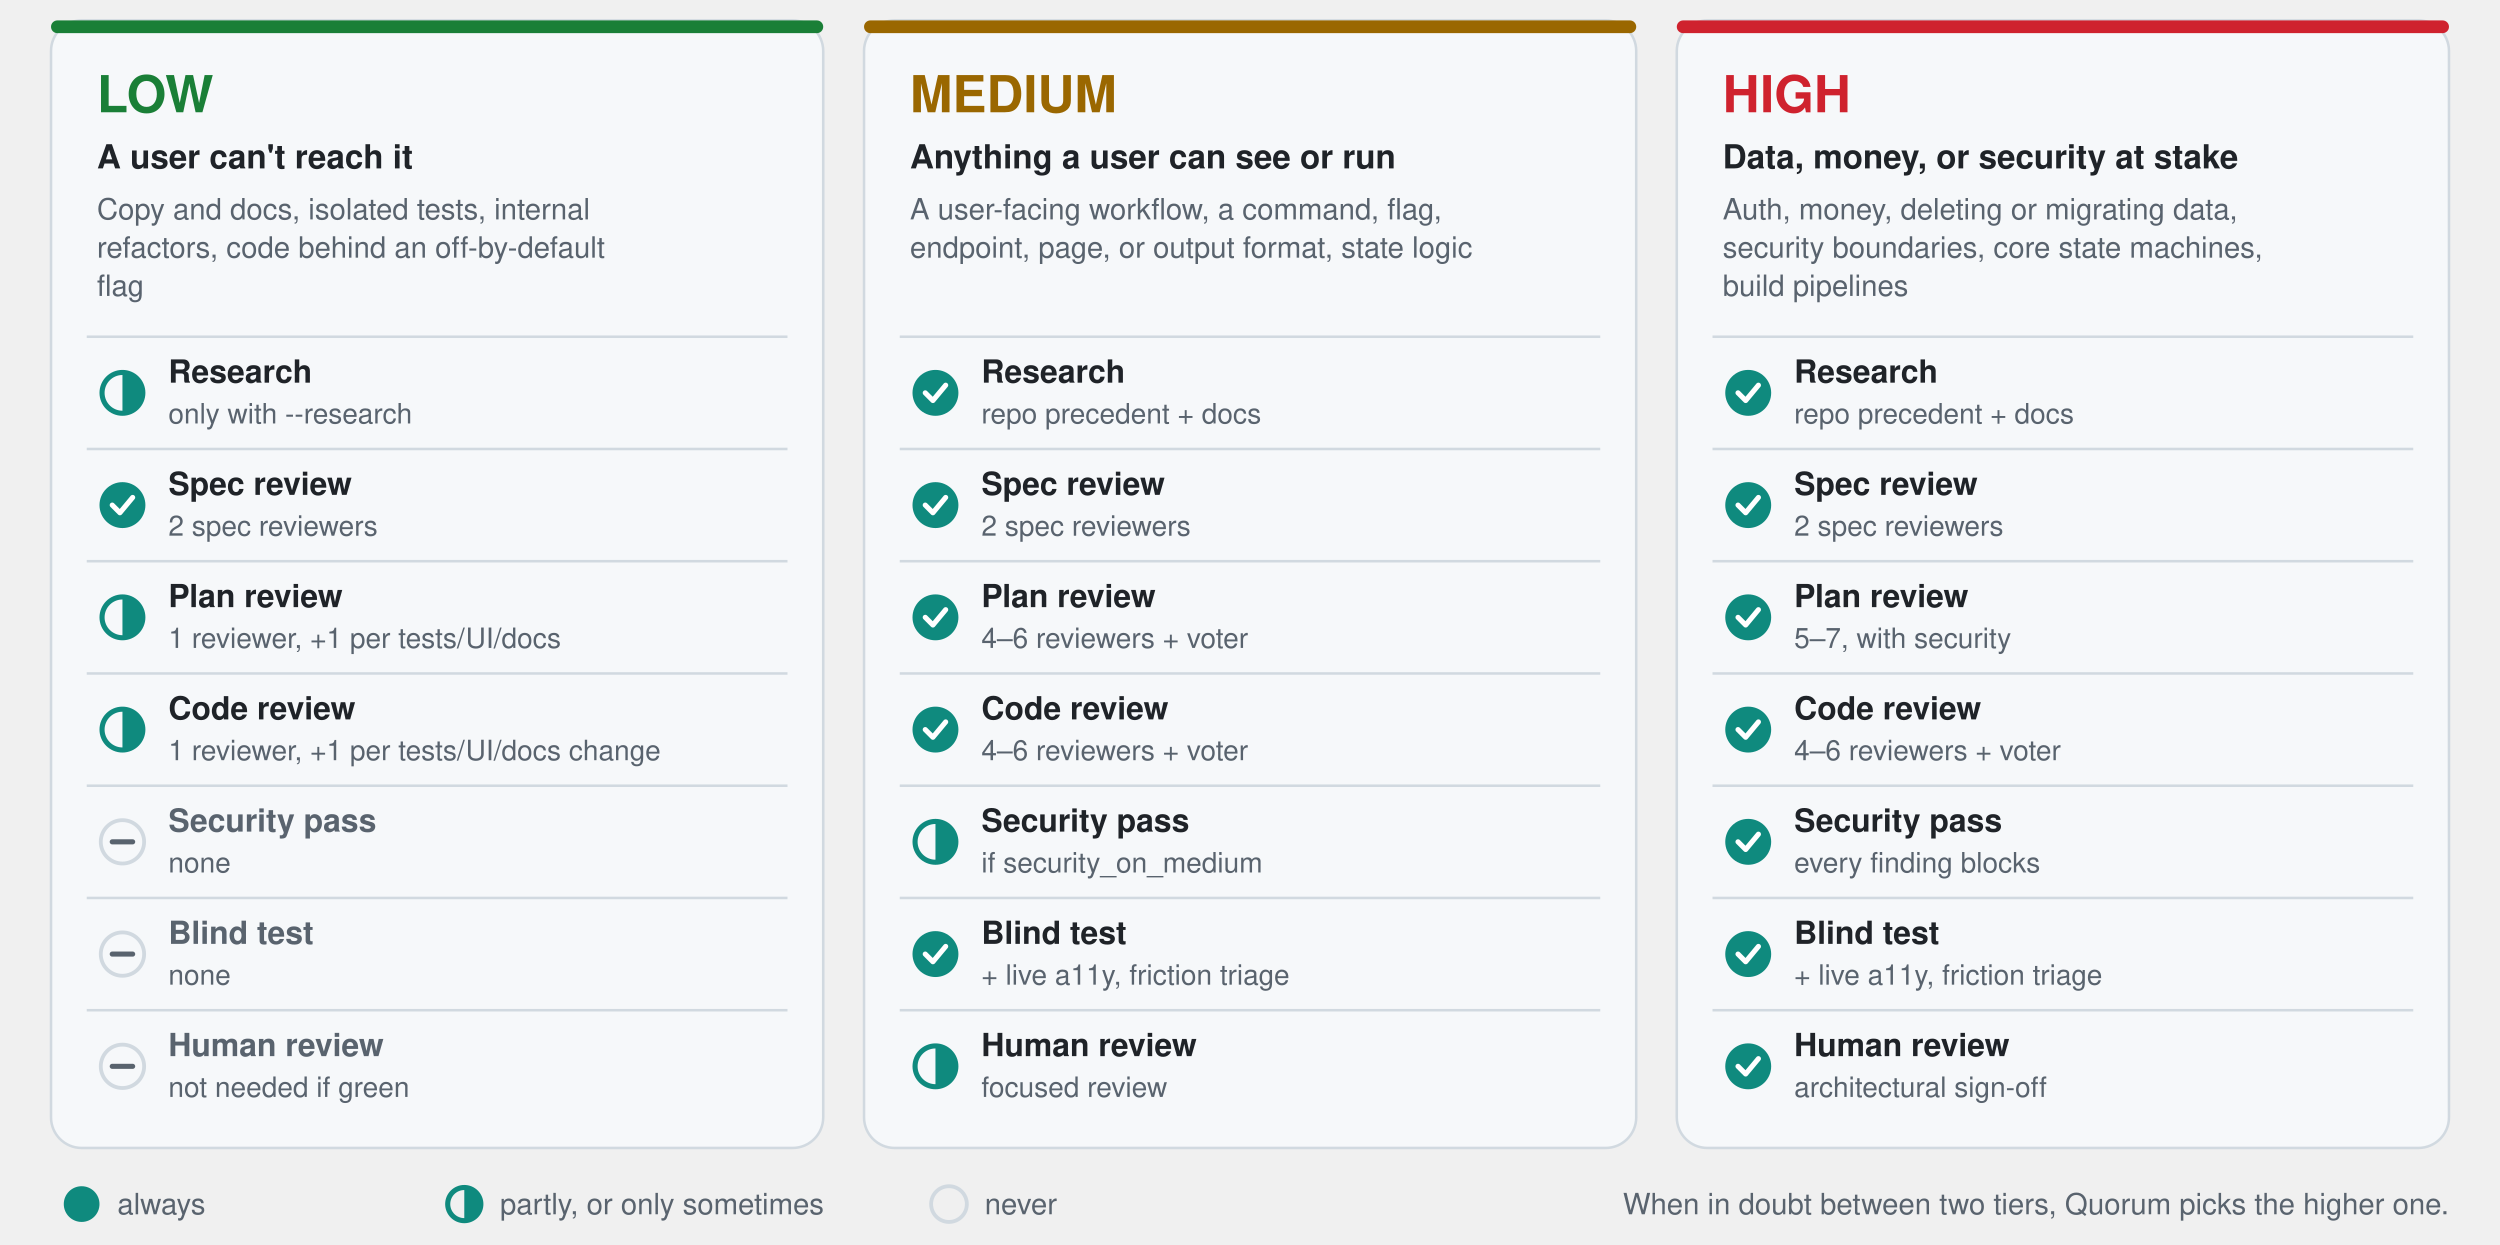
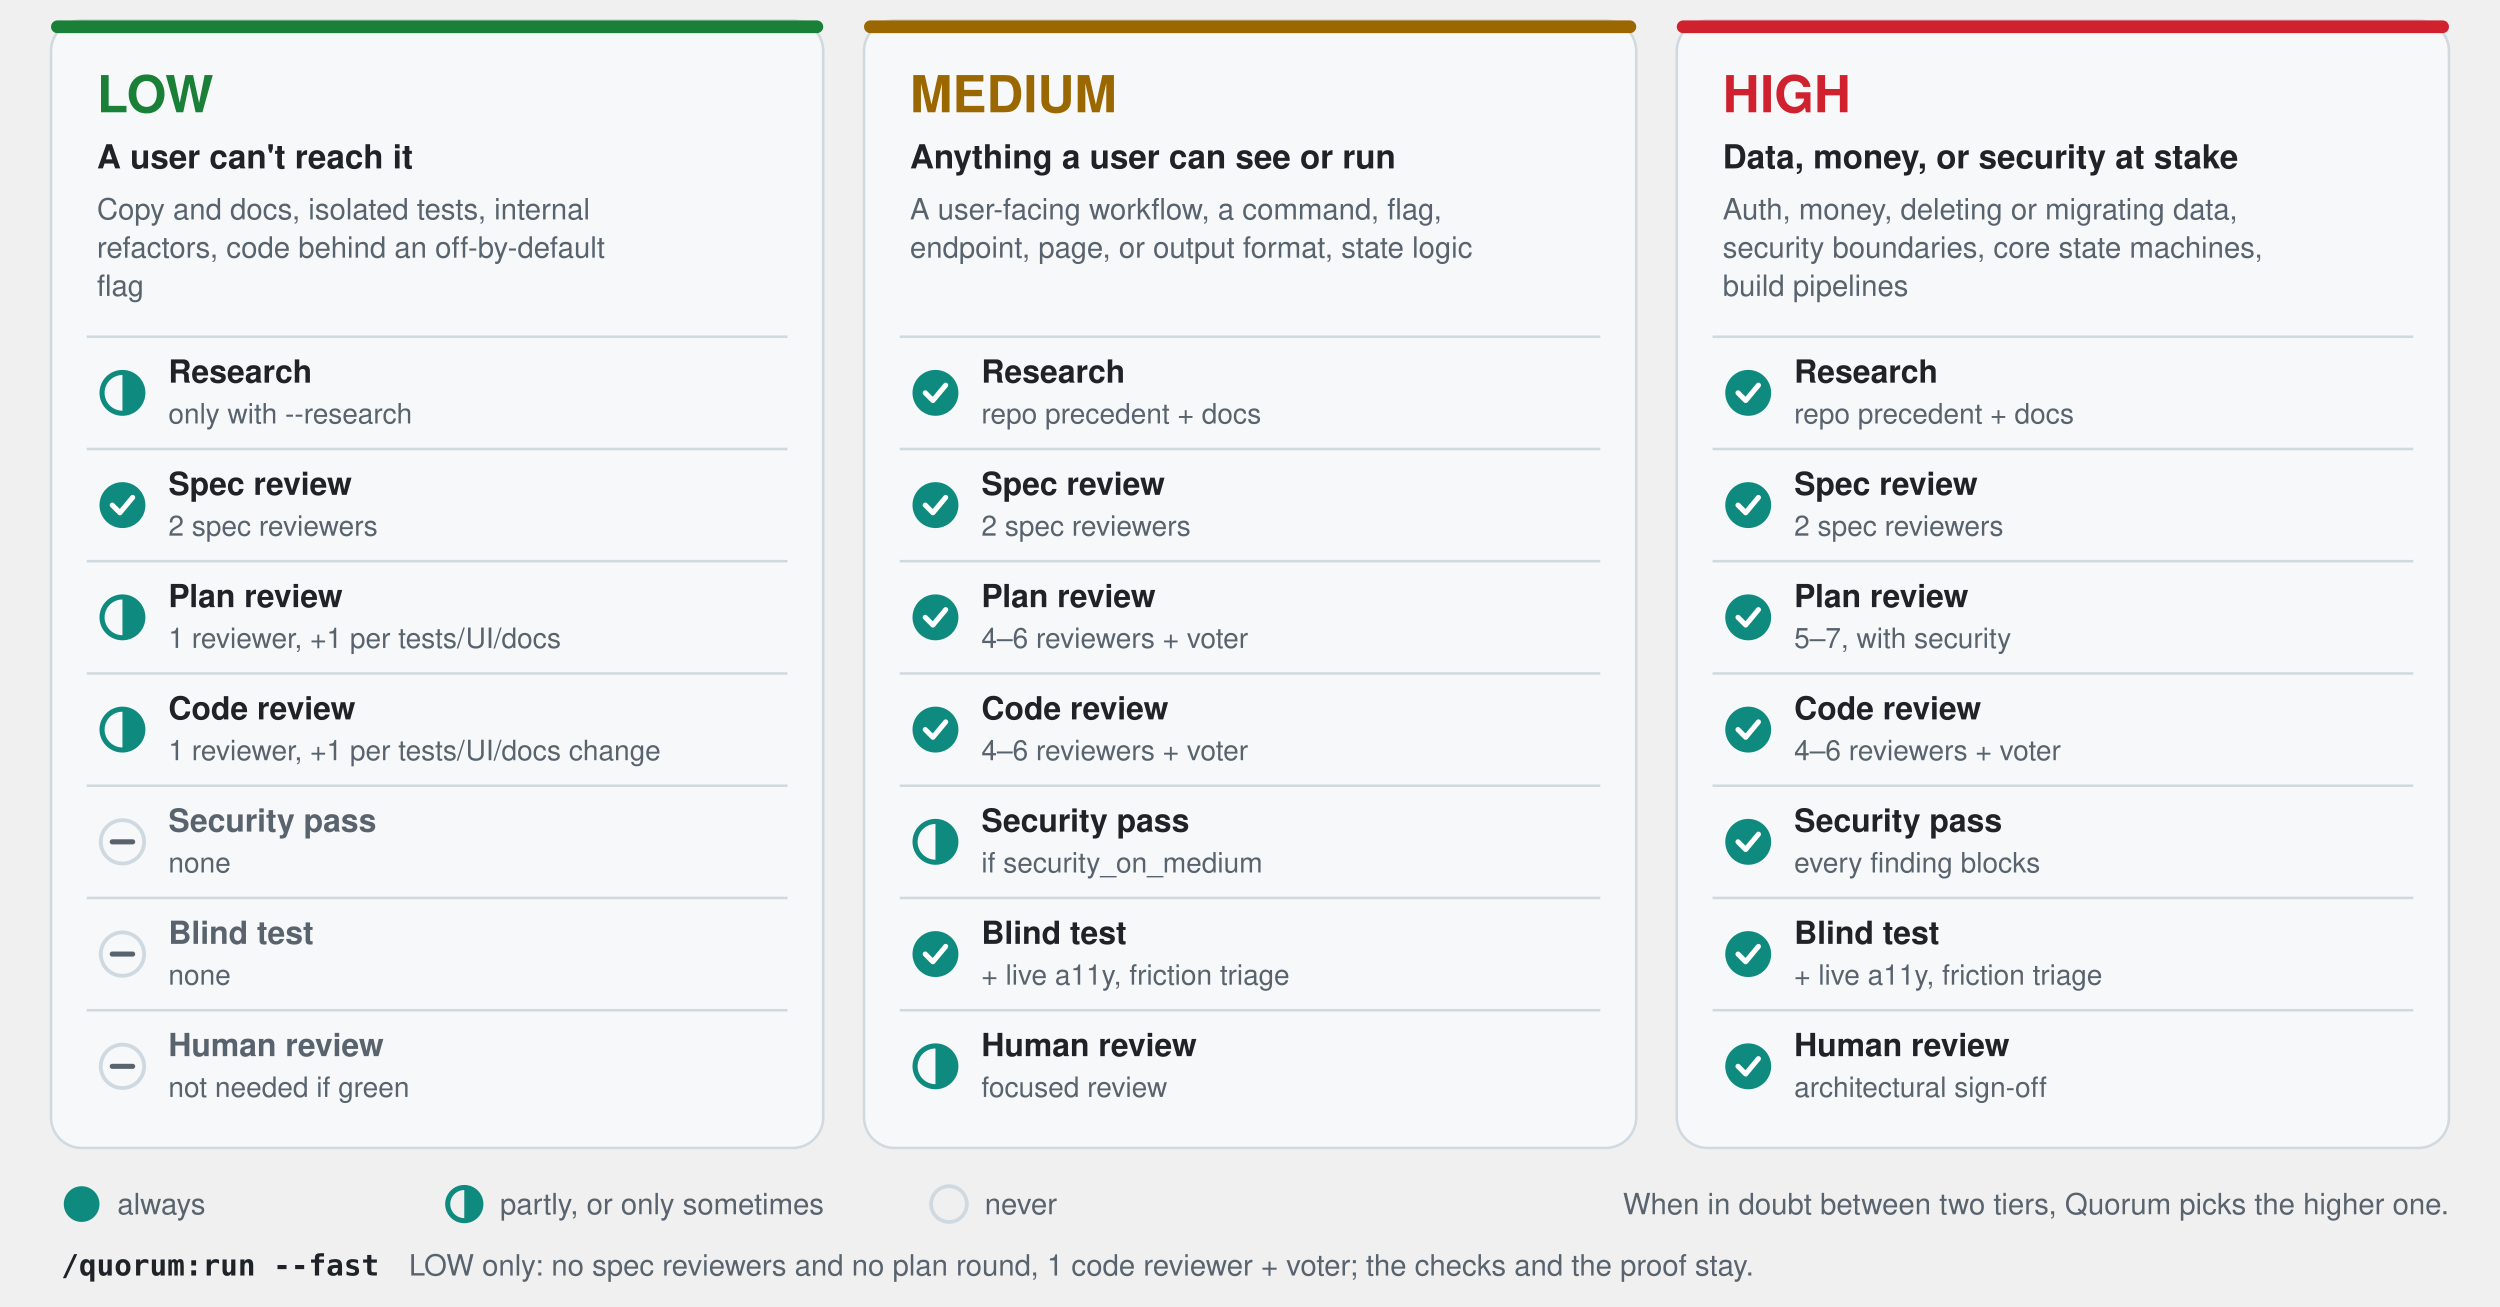
- <svg xmlns="http://www.w3.org/2000/svg" width="980" height="488" viewBox="0 0 980 488" role="img" aria-label="Quorum risk tiers: what LOW, MEDIUM, and HIGH tasks get">
+ <svg xmlns="http://www.w3.org/2000/svg" width="980" height="512" viewBox="0 0 980 512" role="img" aria-label="Quorum risk tiers: what LOW, MEDIUM, and HIGH tasks get. /quorum:run --fast gives a LOW task no spec reviewers, no plan round, and one code reviewer plus the voter.">
  <defs>
    <marker id="arrow-go" viewBox="0 0 10 10" refX="9" refY="5" markerWidth="7" markerHeight="7" orient="auto-start-reverse">
      <path d="M0,0 L10,5 L0,10 z" fill="#0f8a7e" />
    </marker>
    <marker id="arrow-back" viewBox="0 0 10 10" refX="9" refY="5" markerWidth="7" markerHeight="7" orient="auto-start-reverse">
      <path d="M0,0 L10,5 L0,10 z" fill="#cf222e" />
    </marker>
  </defs>
  <rect x="20.0" y="8.0" width="302.7" height="442.0" rx="12" fill="#f6f8fa" stroke="#d1d9e0" />
  <rect x="20.0" y="8" width="302.7" height="5" rx="2.5" fill="#1a7f37" />
  <text x="38.0" y="44.0" font-family="-apple-system, BlinkMacSystemFont, 'Segoe UI', Helvetica, Arial, sans-serif" font-size="20" font-weight="700" fill="#1a7f37" text-anchor="start">LOW</text>
  <text x="38.0" y="66.0" font-family="-apple-system, BlinkMacSystemFont, 'Segoe UI', Helvetica, Arial, sans-serif" font-size="13" font-weight="600" fill="#1f2328" text-anchor="start">A user can't reach it</text>
  <text x="38.0" y="86.0" font-family="-apple-system, BlinkMacSystemFont, 'Segoe UI', Helvetica, Arial, sans-serif" font-size="11.5" font-weight="400" fill="#59636e" text-anchor="start">Copy and docs, isolated tests, internal</text>
  <text x="38.0" y="101.0" font-family="-apple-system, BlinkMacSystemFont, 'Segoe UI', Helvetica, Arial, sans-serif" font-size="11.5" font-weight="400" fill="#59636e" text-anchor="start">refactors, code behind an off-by-default</text>
  <text x="38.0" y="116.0" font-family="-apple-system, BlinkMacSystemFont, 'Segoe UI', Helvetica, Arial, sans-serif" font-size="11.5" font-weight="400" fill="#59636e" text-anchor="start">flag</text>
  <line x1="34.0" y1="132.0" x2="308.7" y2="132.0" stroke="#d1d9e0" />
  <circle cx="48.0" cy="154" r="8" fill="none" stroke="#0f8a7e" stroke-width="2" />
  <path d="M48.0,146 a8,8 0 0,1 0,16 z" fill="#0f8a7e" />
  <text x="66.0" y="150.0" font-family="-apple-system, BlinkMacSystemFont, 'Segoe UI', Helvetica, Arial, sans-serif" font-size="12.5" font-weight="600" fill="#1f2328" text-anchor="start">Research</text>
  <text x="66.0" y="166.0" font-family="-apple-system, BlinkMacSystemFont, 'Segoe UI', Helvetica, Arial, sans-serif" font-size="11" font-weight="400" fill="#59636e" text-anchor="start">only with --research</text>
  <line x1="34.0" y1="176.0" x2="308.7" y2="176.0" stroke="#d1d9e0" />
  <circle cx="48.0" cy="198" r="9" fill="#0f8a7e" />
  <path d="M44.0,198 l3,3 l5,-6" fill="none" stroke="#ffffff" stroke-width="2" stroke-linecap="round" stroke-linejoin="round" />
  <text x="66.0" y="194.0" font-family="-apple-system, BlinkMacSystemFont, 'Segoe UI', Helvetica, Arial, sans-serif" font-size="12.5" font-weight="600" fill="#1f2328" text-anchor="start">Spec review</text>
  <text x="66.0" y="210.0" font-family="-apple-system, BlinkMacSystemFont, 'Segoe UI', Helvetica, Arial, sans-serif" font-size="11" font-weight="400" fill="#59636e" text-anchor="start">2 spec reviewers</text>
  <line x1="34.0" y1="220.0" x2="308.7" y2="220.0" stroke="#d1d9e0" />
  <circle cx="48.0" cy="242" r="8" fill="none" stroke="#0f8a7e" stroke-width="2" />
  <path d="M48.0,234 a8,8 0 0,1 0,16 z" fill="#0f8a7e" />
  <text x="66.0" y="238.0" font-family="-apple-system, BlinkMacSystemFont, 'Segoe UI', Helvetica, Arial, sans-serif" font-size="12.5" font-weight="600" fill="#1f2328" text-anchor="start">Plan review</text>
  <text x="66.0" y="254.0" font-family="-apple-system, BlinkMacSystemFont, 'Segoe UI', Helvetica, Arial, sans-serif" font-size="11" font-weight="400" fill="#59636e" text-anchor="start">1 reviewer, +1 per tests/UI/docs</text>
  <line x1="34.0" y1="264.0" x2="308.7" y2="264.0" stroke="#d1d9e0" />
  <circle cx="48.0" cy="286" r="8" fill="none" stroke="#0f8a7e" stroke-width="2" />
  <path d="M48.0,278 a8,8 0 0,1 0,16 z" fill="#0f8a7e" />
  <text x="66.0" y="282.0" font-family="-apple-system, BlinkMacSystemFont, 'Segoe UI', Helvetica, Arial, sans-serif" font-size="12.5" font-weight="600" fill="#1f2328" text-anchor="start">Code review</text>
  <text x="66.0" y="298.0" font-family="-apple-system, BlinkMacSystemFont, 'Segoe UI', Helvetica, Arial, sans-serif" font-size="11" font-weight="400" fill="#59636e" text-anchor="start">1 reviewer, +1 per tests/UI/docs change</text>
  <line x1="34.0" y1="308.0" x2="308.7" y2="308.0" stroke="#d1d9e0" />
  <circle cx="48.0" cy="330" r="8.5" fill="none" stroke="#d1d9e0" stroke-width="1.5" />
  <path d="M44.0,330 h8" stroke="#59636e" stroke-width="2" stroke-linecap="round" />
  <text x="66.0" y="326.0" font-family="-apple-system, BlinkMacSystemFont, 'Segoe UI', Helvetica, Arial, sans-serif" font-size="12.5" font-weight="600" fill="#59636e" text-anchor="start">Security pass</text>
  <text x="66.0" y="342.0" font-family="-apple-system, BlinkMacSystemFont, 'Segoe UI', Helvetica, Arial, sans-serif" font-size="11" font-weight="400" fill="#59636e" text-anchor="start">none</text>
  <line x1="34.0" y1="352.0" x2="308.7" y2="352.0" stroke="#d1d9e0" />
  <circle cx="48.0" cy="374" r="8.5" fill="none" stroke="#d1d9e0" stroke-width="1.5" />
  <path d="M44.0,374 h8" stroke="#59636e" stroke-width="2" stroke-linecap="round" />
  <text x="66.0" y="370.0" font-family="-apple-system, BlinkMacSystemFont, 'Segoe UI', Helvetica, Arial, sans-serif" font-size="12.5" font-weight="600" fill="#59636e" text-anchor="start">Blind test</text>
  <text x="66.0" y="386.0" font-family="-apple-system, BlinkMacSystemFont, 'Segoe UI', Helvetica, Arial, sans-serif" font-size="11" font-weight="400" fill="#59636e" text-anchor="start">none</text>
  <line x1="34.0" y1="396.0" x2="308.7" y2="396.0" stroke="#d1d9e0" />
  <circle cx="48.0" cy="418" r="8.5" fill="none" stroke="#d1d9e0" stroke-width="1.5" />
  <path d="M44.0,418 h8" stroke="#59636e" stroke-width="2" stroke-linecap="round" />
  <text x="66.0" y="414.0" font-family="-apple-system, BlinkMacSystemFont, 'Segoe UI', Helvetica, Arial, sans-serif" font-size="12.5" font-weight="600" fill="#59636e" text-anchor="start">Human review</text>
  <text x="66.0" y="430.0" font-family="-apple-system, BlinkMacSystemFont, 'Segoe UI', Helvetica, Arial, sans-serif" font-size="11" font-weight="400" fill="#59636e" text-anchor="start">not needed if green</text>
  <rect x="338.7" y="8.0" width="302.7" height="442.0" rx="12" fill="#f6f8fa" stroke="#d1d9e0" />
  <rect x="338.7" y="8" width="302.7" height="5" rx="2.5" fill="#9a6700" />
  <text x="356.7" y="44.0" font-family="-apple-system, BlinkMacSystemFont, 'Segoe UI', Helvetica, Arial, sans-serif" font-size="20" font-weight="700" fill="#9a6700" text-anchor="start">MEDIUM</text>
  <text x="356.7" y="66.0" font-family="-apple-system, BlinkMacSystemFont, 'Segoe UI', Helvetica, Arial, sans-serif" font-size="13" font-weight="600" fill="#1f2328" text-anchor="start">Anything a user can see or run</text>
  <text x="356.7" y="86.0" font-family="-apple-system, BlinkMacSystemFont, 'Segoe UI', Helvetica, Arial, sans-serif" font-size="11.5" font-weight="400" fill="#59636e" text-anchor="start">A user-facing workflow, a command, flag,</text>
  <text x="356.7" y="101.0" font-family="-apple-system, BlinkMacSystemFont, 'Segoe UI', Helvetica, Arial, sans-serif" font-size="11.5" font-weight="400" fill="#59636e" text-anchor="start">endpoint, page, or output format, state logic</text>
  <line x1="352.7" y1="132.0" x2="627.3" y2="132.0" stroke="#d1d9e0" />
  <circle cx="366.7" cy="154" r="9" fill="#0f8a7e" />
  <path d="M362.7,154 l3,3 l5,-6" fill="none" stroke="#ffffff" stroke-width="2" stroke-linecap="round" stroke-linejoin="round" />
  <text x="384.7" y="150.0" font-family="-apple-system, BlinkMacSystemFont, 'Segoe UI', Helvetica, Arial, sans-serif" font-size="12.5" font-weight="600" fill="#1f2328" text-anchor="start">Research</text>
  <text x="384.7" y="166.0" font-family="-apple-system, BlinkMacSystemFont, 'Segoe UI', Helvetica, Arial, sans-serif" font-size="11" font-weight="400" fill="#59636e" text-anchor="start">repo precedent + docs</text>
  <line x1="352.7" y1="176.0" x2="627.3" y2="176.0" stroke="#d1d9e0" />
  <circle cx="366.7" cy="198" r="9" fill="#0f8a7e" />
  <path d="M362.7,198 l3,3 l5,-6" fill="none" stroke="#ffffff" stroke-width="2" stroke-linecap="round" stroke-linejoin="round" />
  <text x="384.7" y="194.0" font-family="-apple-system, BlinkMacSystemFont, 'Segoe UI', Helvetica, Arial, sans-serif" font-size="12.5" font-weight="600" fill="#1f2328" text-anchor="start">Spec review</text>
  <text x="384.7" y="210.0" font-family="-apple-system, BlinkMacSystemFont, 'Segoe UI', Helvetica, Arial, sans-serif" font-size="11" font-weight="400" fill="#59636e" text-anchor="start">2 spec reviewers</text>
  <line x1="352.7" y1="220.0" x2="627.3" y2="220.0" stroke="#d1d9e0" />
  <circle cx="366.7" cy="242" r="9" fill="#0f8a7e" />
  <path d="M362.7,242 l3,3 l5,-6" fill="none" stroke="#ffffff" stroke-width="2" stroke-linecap="round" stroke-linejoin="round" />
  <text x="384.7" y="238.0" font-family="-apple-system, BlinkMacSystemFont, 'Segoe UI', Helvetica, Arial, sans-serif" font-size="12.5" font-weight="600" fill="#1f2328" text-anchor="start">Plan review</text>
  <text x="384.7" y="254.0" font-family="-apple-system, BlinkMacSystemFont, 'Segoe UI', Helvetica, Arial, sans-serif" font-size="11" font-weight="400" fill="#59636e" text-anchor="start">4–6 reviewers + voter</text>
  <line x1="352.7" y1="264.0" x2="627.3" y2="264.0" stroke="#d1d9e0" />
  <circle cx="366.7" cy="286" r="9" fill="#0f8a7e" />
  <path d="M362.7,286 l3,3 l5,-6" fill="none" stroke="#ffffff" stroke-width="2" stroke-linecap="round" stroke-linejoin="round" />
  <text x="384.7" y="282.0" font-family="-apple-system, BlinkMacSystemFont, 'Segoe UI', Helvetica, Arial, sans-serif" font-size="12.5" font-weight="600" fill="#1f2328" text-anchor="start">Code review</text>
  <text x="384.7" y="298.0" font-family="-apple-system, BlinkMacSystemFont, 'Segoe UI', Helvetica, Arial, sans-serif" font-size="11" font-weight="400" fill="#59636e" text-anchor="start">4–6 reviewers + voter</text>
  <line x1="352.7" y1="308.0" x2="627.3" y2="308.0" stroke="#d1d9e0" />
  <circle cx="366.7" cy="330" r="8" fill="none" stroke="#0f8a7e" stroke-width="2" />
  <path d="M366.7,322 a8,8 0 0,1 0,16 z" fill="#0f8a7e" />
  <text x="384.7" y="326.0" font-family="-apple-system, BlinkMacSystemFont, 'Segoe UI', Helvetica, Arial, sans-serif" font-size="12.5" font-weight="600" fill="#1f2328" text-anchor="start">Security pass</text>
  <text x="384.7" y="342.0" font-family="-apple-system, BlinkMacSystemFont, 'Segoe UI', Helvetica, Arial, sans-serif" font-size="11" font-weight="400" fill="#59636e" text-anchor="start">if security_on_medium</text>
  <line x1="352.7" y1="352.0" x2="627.3" y2="352.0" stroke="#d1d9e0" />
  <circle cx="366.7" cy="374" r="9" fill="#0f8a7e" />
  <path d="M362.7,374 l3,3 l5,-6" fill="none" stroke="#ffffff" stroke-width="2" stroke-linecap="round" stroke-linejoin="round" />
  <text x="384.7" y="370.0" font-family="-apple-system, BlinkMacSystemFont, 'Segoe UI', Helvetica, Arial, sans-serif" font-size="12.5" font-weight="600" fill="#1f2328" text-anchor="start">Blind test</text>
  <text x="384.7" y="386.0" font-family="-apple-system, BlinkMacSystemFont, 'Segoe UI', Helvetica, Arial, sans-serif" font-size="11" font-weight="400" fill="#59636e" text-anchor="start">+ live a11y, friction triage</text>
  <line x1="352.7" y1="396.0" x2="627.3" y2="396.0" stroke="#d1d9e0" />
  <circle cx="366.7" cy="418" r="8" fill="none" stroke="#0f8a7e" stroke-width="2" />
  <path d="M366.7,410 a8,8 0 0,1 0,16 z" fill="#0f8a7e" />
  <text x="384.7" y="414.0" font-family="-apple-system, BlinkMacSystemFont, 'Segoe UI', Helvetica, Arial, sans-serif" font-size="12.5" font-weight="600" fill="#1f2328" text-anchor="start">Human review</text>
  <text x="384.7" y="430.0" font-family="-apple-system, BlinkMacSystemFont, 'Segoe UI', Helvetica, Arial, sans-serif" font-size="11" font-weight="400" fill="#59636e" text-anchor="start">focused review</text>
  <rect x="657.3" y="8.0" width="302.7" height="442.0" rx="12" fill="#f6f8fa" stroke="#d1d9e0" />
  <rect x="657.3" y="8" width="302.7" height="5" rx="2.5" fill="#cf222e" />
  <text x="675.3" y="44.0" font-family="-apple-system, BlinkMacSystemFont, 'Segoe UI', Helvetica, Arial, sans-serif" font-size="20" font-weight="700" fill="#cf222e" text-anchor="start">HIGH</text>
  <text x="675.3" y="66.0" font-family="-apple-system, BlinkMacSystemFont, 'Segoe UI', Helvetica, Arial, sans-serif" font-size="13" font-weight="600" fill="#1f2328" text-anchor="start">Data, money, or security at stake</text>
  <text x="675.3" y="86.0" font-family="-apple-system, BlinkMacSystemFont, 'Segoe UI', Helvetica, Arial, sans-serif" font-size="11.5" font-weight="400" fill="#59636e" text-anchor="start">Auth, money, deleting or migrating data,</text>
  <text x="675.3" y="101.0" font-family="-apple-system, BlinkMacSystemFont, 'Segoe UI', Helvetica, Arial, sans-serif" font-size="11.5" font-weight="400" fill="#59636e" text-anchor="start">security boundaries, core state machines,</text>
  <text x="675.3" y="116.0" font-family="-apple-system, BlinkMacSystemFont, 'Segoe UI', Helvetica, Arial, sans-serif" font-size="11.5" font-weight="400" fill="#59636e" text-anchor="start">build pipelines</text>
  <line x1="671.3" y1="132.0" x2="946.0" y2="132.0" stroke="#d1d9e0" />
  <circle cx="685.3" cy="154" r="9" fill="#0f8a7e" />
  <path d="M681.3,154 l3,3 l5,-6" fill="none" stroke="#ffffff" stroke-width="2" stroke-linecap="round" stroke-linejoin="round" />
  <text x="703.3" y="150.0" font-family="-apple-system, BlinkMacSystemFont, 'Segoe UI', Helvetica, Arial, sans-serif" font-size="12.5" font-weight="600" fill="#1f2328" text-anchor="start">Research</text>
  <text x="703.3" y="166.0" font-family="-apple-system, BlinkMacSystemFont, 'Segoe UI', Helvetica, Arial, sans-serif" font-size="11" font-weight="400" fill="#59636e" text-anchor="start">repo precedent + docs</text>
  <line x1="671.3" y1="176.0" x2="946.0" y2="176.0" stroke="#d1d9e0" />
  <circle cx="685.3" cy="198" r="9" fill="#0f8a7e" />
  <path d="M681.3,198 l3,3 l5,-6" fill="none" stroke="#ffffff" stroke-width="2" stroke-linecap="round" stroke-linejoin="round" />
  <text x="703.3" y="194.0" font-family="-apple-system, BlinkMacSystemFont, 'Segoe UI', Helvetica, Arial, sans-serif" font-size="12.5" font-weight="600" fill="#1f2328" text-anchor="start">Spec review</text>
  <text x="703.3" y="210.0" font-family="-apple-system, BlinkMacSystemFont, 'Segoe UI', Helvetica, Arial, sans-serif" font-size="11" font-weight="400" fill="#59636e" text-anchor="start">2 spec reviewers</text>
  <line x1="671.3" y1="220.0" x2="946.0" y2="220.0" stroke="#d1d9e0" />
  <circle cx="685.3" cy="242" r="9" fill="#0f8a7e" />
  <path d="M681.3,242 l3,3 l5,-6" fill="none" stroke="#ffffff" stroke-width="2" stroke-linecap="round" stroke-linejoin="round" />
  <text x="703.3" y="238.0" font-family="-apple-system, BlinkMacSystemFont, 'Segoe UI', Helvetica, Arial, sans-serif" font-size="12.5" font-weight="600" fill="#1f2328" text-anchor="start">Plan review</text>
  <text x="703.3" y="254.0" font-family="-apple-system, BlinkMacSystemFont, 'Segoe UI', Helvetica, Arial, sans-serif" font-size="11" font-weight="400" fill="#59636e" text-anchor="start">5–7, with security</text>
  <line x1="671.3" y1="264.0" x2="946.0" y2="264.0" stroke="#d1d9e0" />
  <circle cx="685.3" cy="286" r="9" fill="#0f8a7e" />
  <path d="M681.3,286 l3,3 l5,-6" fill="none" stroke="#ffffff" stroke-width="2" stroke-linecap="round" stroke-linejoin="round" />
  <text x="703.3" y="282.0" font-family="-apple-system, BlinkMacSystemFont, 'Segoe UI', Helvetica, Arial, sans-serif" font-size="12.5" font-weight="600" fill="#1f2328" text-anchor="start">Code review</text>
  <text x="703.3" y="298.0" font-family="-apple-system, BlinkMacSystemFont, 'Segoe UI', Helvetica, Arial, sans-serif" font-size="11" font-weight="400" fill="#59636e" text-anchor="start">4–6 reviewers + voter</text>
  <line x1="671.3" y1="308.0" x2="946.0" y2="308.0" stroke="#d1d9e0" />
  <circle cx="685.3" cy="330" r="9" fill="#0f8a7e" />
  <path d="M681.3,330 l3,3 l5,-6" fill="none" stroke="#ffffff" stroke-width="2" stroke-linecap="round" stroke-linejoin="round" />
  <text x="703.3" y="326.0" font-family="-apple-system, BlinkMacSystemFont, 'Segoe UI', Helvetica, Arial, sans-serif" font-size="12.5" font-weight="600" fill="#1f2328" text-anchor="start">Security pass</text>
  <text x="703.3" y="342.0" font-family="-apple-system, BlinkMacSystemFont, 'Segoe UI', Helvetica, Arial, sans-serif" font-size="11" font-weight="400" fill="#59636e" text-anchor="start">every finding blocks</text>
  <line x1="671.3" y1="352.0" x2="946.0" y2="352.0" stroke="#d1d9e0" />
  <circle cx="685.3" cy="374" r="9" fill="#0f8a7e" />
  <path d="M681.3,374 l3,3 l5,-6" fill="none" stroke="#ffffff" stroke-width="2" stroke-linecap="round" stroke-linejoin="round" />
  <text x="703.3" y="370.0" font-family="-apple-system, BlinkMacSystemFont, 'Segoe UI', Helvetica, Arial, sans-serif" font-size="12.5" font-weight="600" fill="#1f2328" text-anchor="start">Blind test</text>
  <text x="703.3" y="386.0" font-family="-apple-system, BlinkMacSystemFont, 'Segoe UI', Helvetica, Arial, sans-serif" font-size="11" font-weight="400" fill="#59636e" text-anchor="start">+ live a11y, friction triage</text>
  <line x1="671.3" y1="396.0" x2="946.0" y2="396.0" stroke="#d1d9e0" />
  <circle cx="685.3" cy="418" r="9" fill="#0f8a7e" />
  <path d="M681.3,418 l3,3 l5,-6" fill="none" stroke="#ffffff" stroke-width="2" stroke-linecap="round" stroke-linejoin="round" />
  <text x="703.3" y="414.0" font-family="-apple-system, BlinkMacSystemFont, 'Segoe UI', Helvetica, Arial, sans-serif" font-size="12.5" font-weight="600" fill="#1f2328" text-anchor="start">Human review</text>
  <text x="703.3" y="430.0" font-family="-apple-system, BlinkMacSystemFont, 'Segoe UI', Helvetica, Arial, sans-serif" font-size="11" font-weight="400" fill="#59636e" text-anchor="start">architectural sign-off</text>
  <circle cx="32" cy="472" r="7" fill="#0f8a7e" />
  <text x="46.0" y="476.0" font-family="-apple-system, BlinkMacSystemFont, 'Segoe UI', Helvetica, Arial, sans-serif" font-size="11.5" font-weight="400" fill="#59636e" text-anchor="start">always</text>
  <circle cx="182" cy="472" r="6.5" fill="none" stroke="#0f8a7e" stroke-width="2" />
  <path d="M182,465.5 a6.5,6.5 0 0,1 0,13 z" fill="#0f8a7e" />
  <text x="196.0" y="476.0" font-family="-apple-system, BlinkMacSystemFont, 'Segoe UI', Helvetica, Arial, sans-serif" font-size="11.5" font-weight="400" fill="#59636e" text-anchor="start">partly, or only sometimes</text>
  <circle cx="372" cy="472" r="7" fill="none" stroke="#d1d9e0" stroke-width="1.5" />
  <text x="386.0" y="476.0" font-family="-apple-system, BlinkMacSystemFont, 'Segoe UI', Helvetica, Arial, sans-serif" font-size="11.5" font-weight="400" fill="#59636e" text-anchor="start">never</text>
  <text x="960.0" y="476.0" font-family="-apple-system, BlinkMacSystemFont, 'Segoe UI', Helvetica, Arial, sans-serif" font-size="11.5" font-weight="400" fill="#59636e" text-anchor="end">When in doubt between two tiers, Quorum picks the higher one.</text>
+   <text x="24.0" y="500.0" font-family="ui-monospace, SFMono-Regular, Menlo, Consolas, monospace" font-size="11.5" font-weight="600" fill="#1f2328" text-anchor="start">/quorum:run --fast</text>
+   <text x="160.3" y="500.0" font-family="-apple-system, BlinkMacSystemFont, 'Segoe UI', Helvetica, Arial, sans-serif" font-size="11.5" font-weight="400" fill="#59636e" text-anchor="start">LOW only: no spec reviewers and no plan round, 1 code reviewer + voter; the checks and the proof stay.</text>
</svg>
